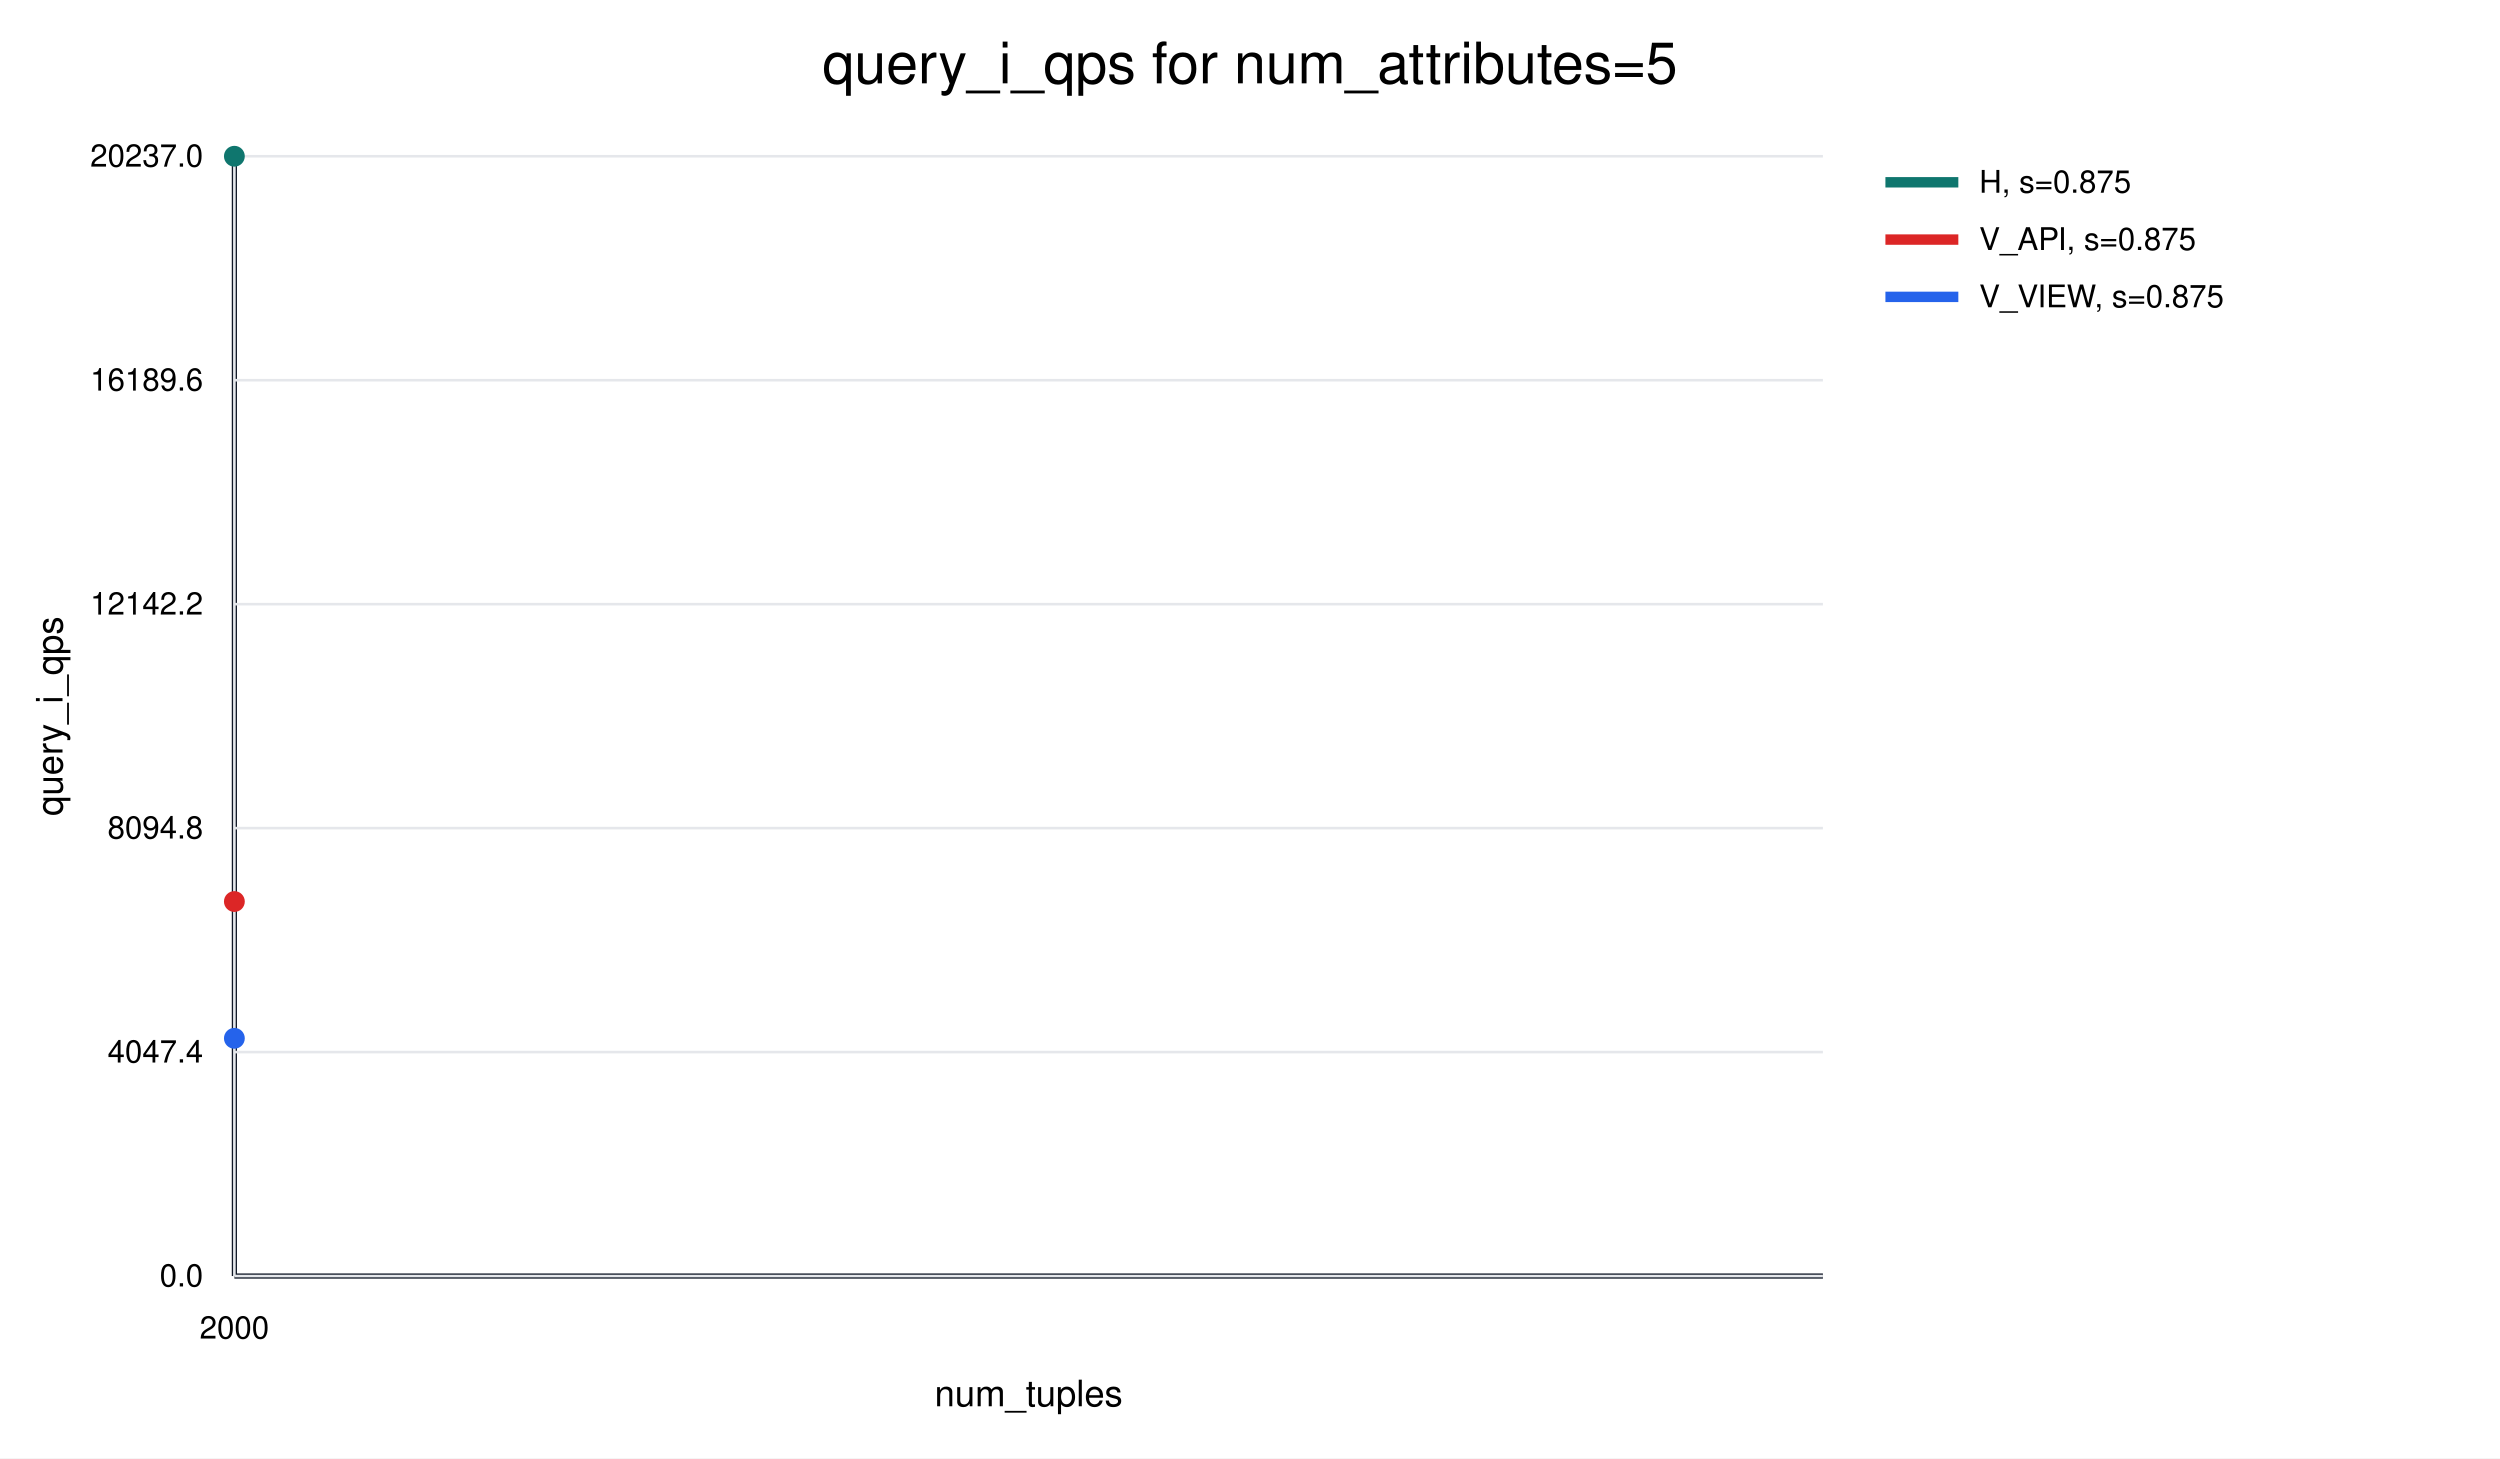
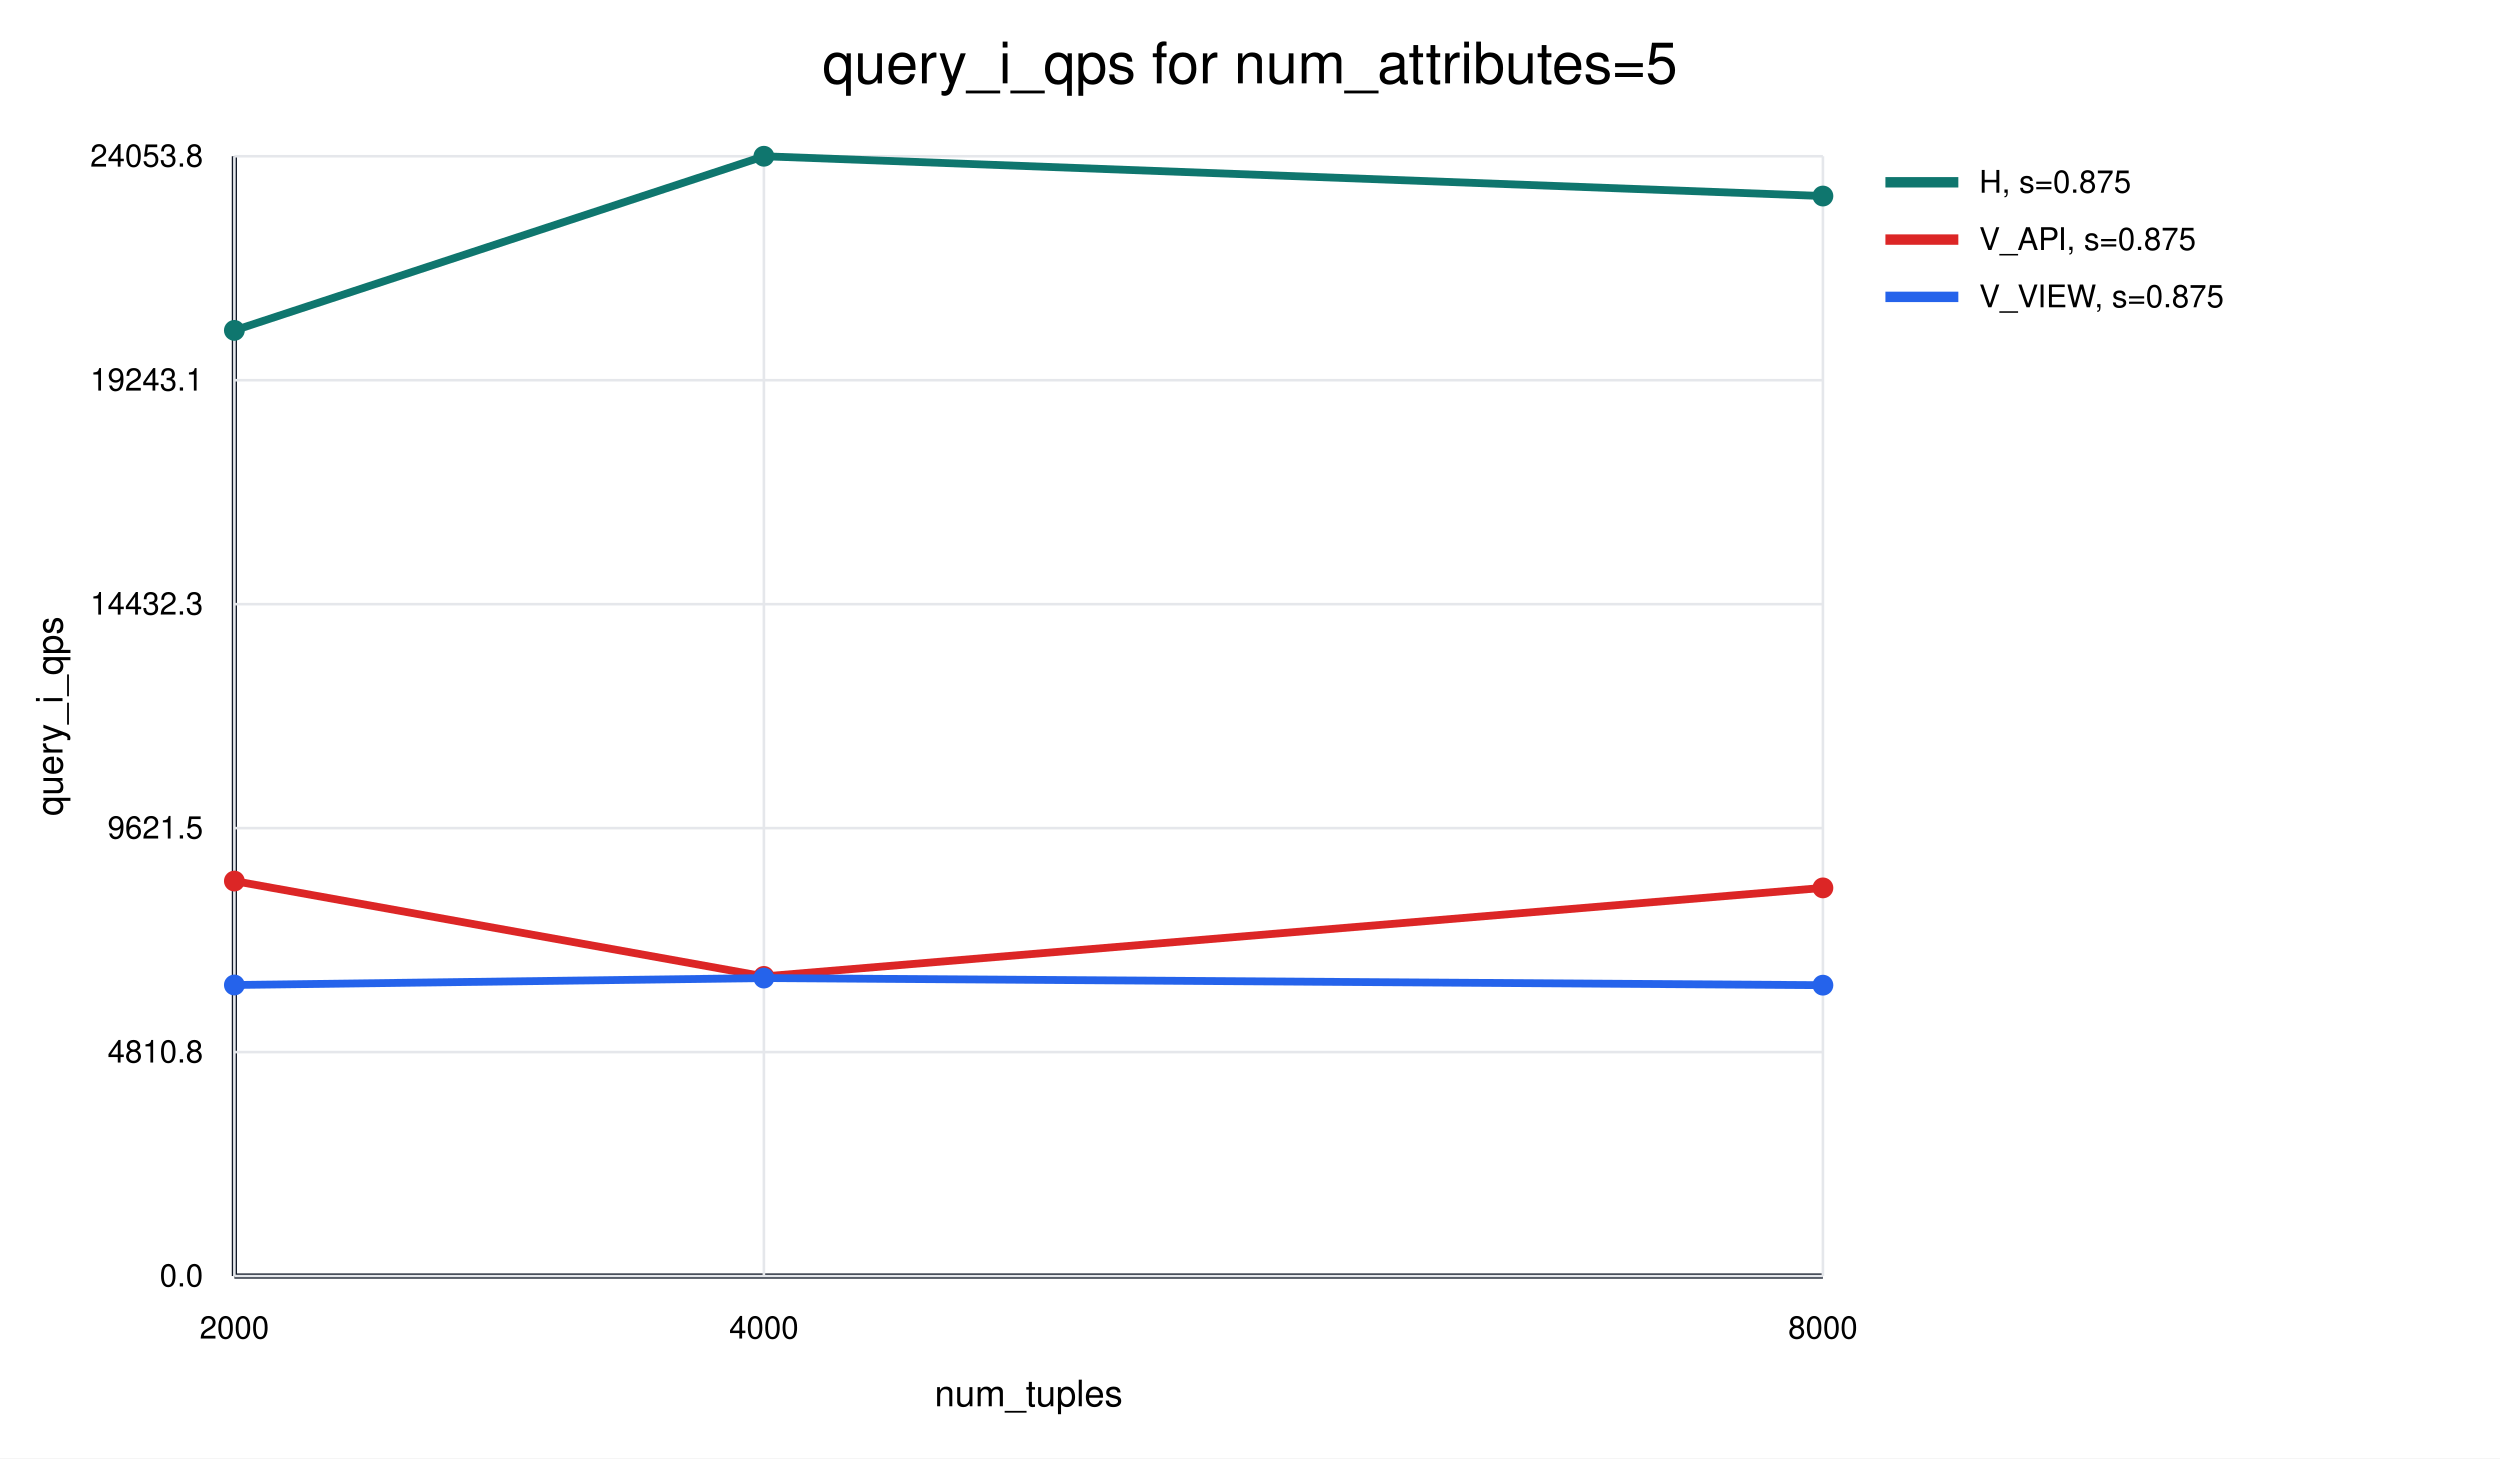
<svg xmlns="http://www.w3.org/2000/svg" width="960" height="560" viewBox="0 0 960 560">
  <rect width="100%" height="100%" fill="white" />
  <text x="480.0" y="32" text-anchor="middle" font-size="22" font-family="Helvetica, Arial, sans-serif">query_i_qps for num_attributes=5</text>
  <line x1="90" y1="490" x2="700" y2="490" stroke="#111827" stroke-width="2" />
  <line x1="90" y1="60" x2="90" y2="490" stroke="#111827" stroke-width="2" />
  <text x="395.0" y="540" text-anchor="middle" font-size="14" font-family="Helvetica, Arial, sans-serif">num_tuples</text>
  <text x="24" y="275.0" transform="rotate(-90 24 275.0)" text-anchor="middle" font-size="14" font-family="Helvetica, Arial, sans-serif">query_i_qps</text>
  <line x1="90.0" y1="60" x2="90.0" y2="490" stroke="#e5e7eb" stroke-width="1" />
  <text x="90.0" y="514" text-anchor="middle" font-size="12" font-family="Helvetica, Arial, sans-serif">2000</text>
+   <line x1="293.333" y1="60" x2="293.333" y2="490" stroke="#e5e7eb" stroke-width="1" />
+   <text x="293.333" y="514" text-anchor="middle" font-size="12" font-family="Helvetica, Arial, sans-serif">4000</text>
+   <line x1="700.0" y1="60" x2="700.0" y2="490" stroke="#e5e7eb" stroke-width="1" />
+   <text x="700.0" y="514" text-anchor="middle" font-size="12" font-family="Helvetica, Arial, sans-serif">8000</text>
  <line x1="90" y1="490.0" x2="700" y2="490.0" stroke="#e5e7eb" stroke-width="1" />
  <text x="78" y="494.0" text-anchor="end" font-size="12" font-family="Helvetica, Arial, sans-serif">0.0</text>
  <line x1="90" y1="404.0" x2="700" y2="404.0" stroke="#e5e7eb" stroke-width="1" />
-   <text x="78" y="408.0" text-anchor="end" font-size="12" font-family="Helvetica, Arial, sans-serif">4047.4</text>
+   <text x="78" y="408.0" text-anchor="end" font-size="12" font-family="Helvetica, Arial, sans-serif">4810.8</text>
  <line x1="90" y1="318.0" x2="700" y2="318.0" stroke="#e5e7eb" stroke-width="1" />
-   <text x="78" y="322.0" text-anchor="end" font-size="12" font-family="Helvetica, Arial, sans-serif">8094.8</text>
+   <text x="78" y="322.0" text-anchor="end" font-size="12" font-family="Helvetica, Arial, sans-serif">9621.5</text>
  <line x1="90" y1="232.0" x2="700" y2="232.0" stroke="#e5e7eb" stroke-width="1" />
-   <text x="78" y="236.0" text-anchor="end" font-size="12" font-family="Helvetica, Arial, sans-serif">12142.2</text>
-   <line x1="90" y1="146" x2="700" y2="146" stroke="#e5e7eb" stroke-width="1" />
-   <text x="78" y="150" text-anchor="end" font-size="12" font-family="Helvetica, Arial, sans-serif">16189.6</text>
+   <text x="78" y="236.0" text-anchor="end" font-size="12" font-family="Helvetica, Arial, sans-serif">14432.3</text>
+   <line x1="90" y1="146.0" x2="700" y2="146.0" stroke="#e5e7eb" stroke-width="1" />
+   <text x="78" y="150.0" text-anchor="end" font-size="12" font-family="Helvetica, Arial, sans-serif">19243.1</text>
  <line x1="90" y1="60.0" x2="700" y2="60.0" stroke="#e5e7eb" stroke-width="1" />
-   <text x="78" y="64.0" text-anchor="end" font-size="12" font-family="Helvetica, Arial, sans-serif">20237.0</text>
-   <polyline fill="none" stroke="#0f766e" stroke-width="3" points="90.00,60.00" />
-   <circle cx="90.00" cy="60.00" r="4" fill="#0f766e" />
+   <text x="78" y="64.0" text-anchor="end" font-size="12" font-family="Helvetica, Arial, sans-serif">24053.8</text>
+   <polyline fill="none" stroke="#0f766e" stroke-width="3" points="90.00,126.87 293.33,60.00 700.00,75.28" />
+   <circle cx="90.00" cy="126.87" r="4" fill="#0f766e" />
+   <circle cx="293.33" cy="60.00" r="4" fill="#0f766e" />
+   <circle cx="700.00" cy="75.28" r="4" fill="#0f766e" />
  <line x1="724" y1="70" x2="752" y2="70" stroke="#0f766e" stroke-width="4" />
  <text x="760" y="74" font-size="12" font-family="Helvetica, Arial, sans-serif">H, s=0.875</text>
-   <polyline fill="none" stroke="#dc2626" stroke-width="3" points="90.00,346.19" />
-   <circle cx="90.00" cy="346.19" r="4" fill="#dc2626" />
+   <polyline fill="none" stroke="#dc2626" stroke-width="3" points="90.00,338.33 293.33,374.94 700.00,340.95" />
+   <circle cx="90.00" cy="338.33" r="4" fill="#dc2626" />
+   <circle cx="293.33" cy="374.94" r="4" fill="#dc2626" />
+   <circle cx="700.00" cy="340.95" r="4" fill="#dc2626" />
  <line x1="724" y1="92" x2="752" y2="92" stroke="#dc2626" stroke-width="4" />
  <text x="760" y="96" font-size="12" font-family="Helvetica, Arial, sans-serif">V_API, s=0.875</text>
-   <polyline fill="none" stroke="#2563eb" stroke-width="3" points="90.00,398.71" />
-   <circle cx="90.00" cy="398.71" r="4" fill="#2563eb" />
+   <polyline fill="none" stroke="#2563eb" stroke-width="3" points="90.00,378.24 293.33,375.58 700.00,378.31" />
+   <circle cx="90.00" cy="378.24" r="4" fill="#2563eb" />
+   <circle cx="293.33" cy="375.58" r="4" fill="#2563eb" />
+   <circle cx="700.00" cy="378.31" r="4" fill="#2563eb" />
  <line x1="724" y1="114" x2="752" y2="114" stroke="#2563eb" stroke-width="4" />
  <text x="760" y="118" font-size="12" font-family="Helvetica, Arial, sans-serif">V_VIEW, s=0.875</text>
</svg>
